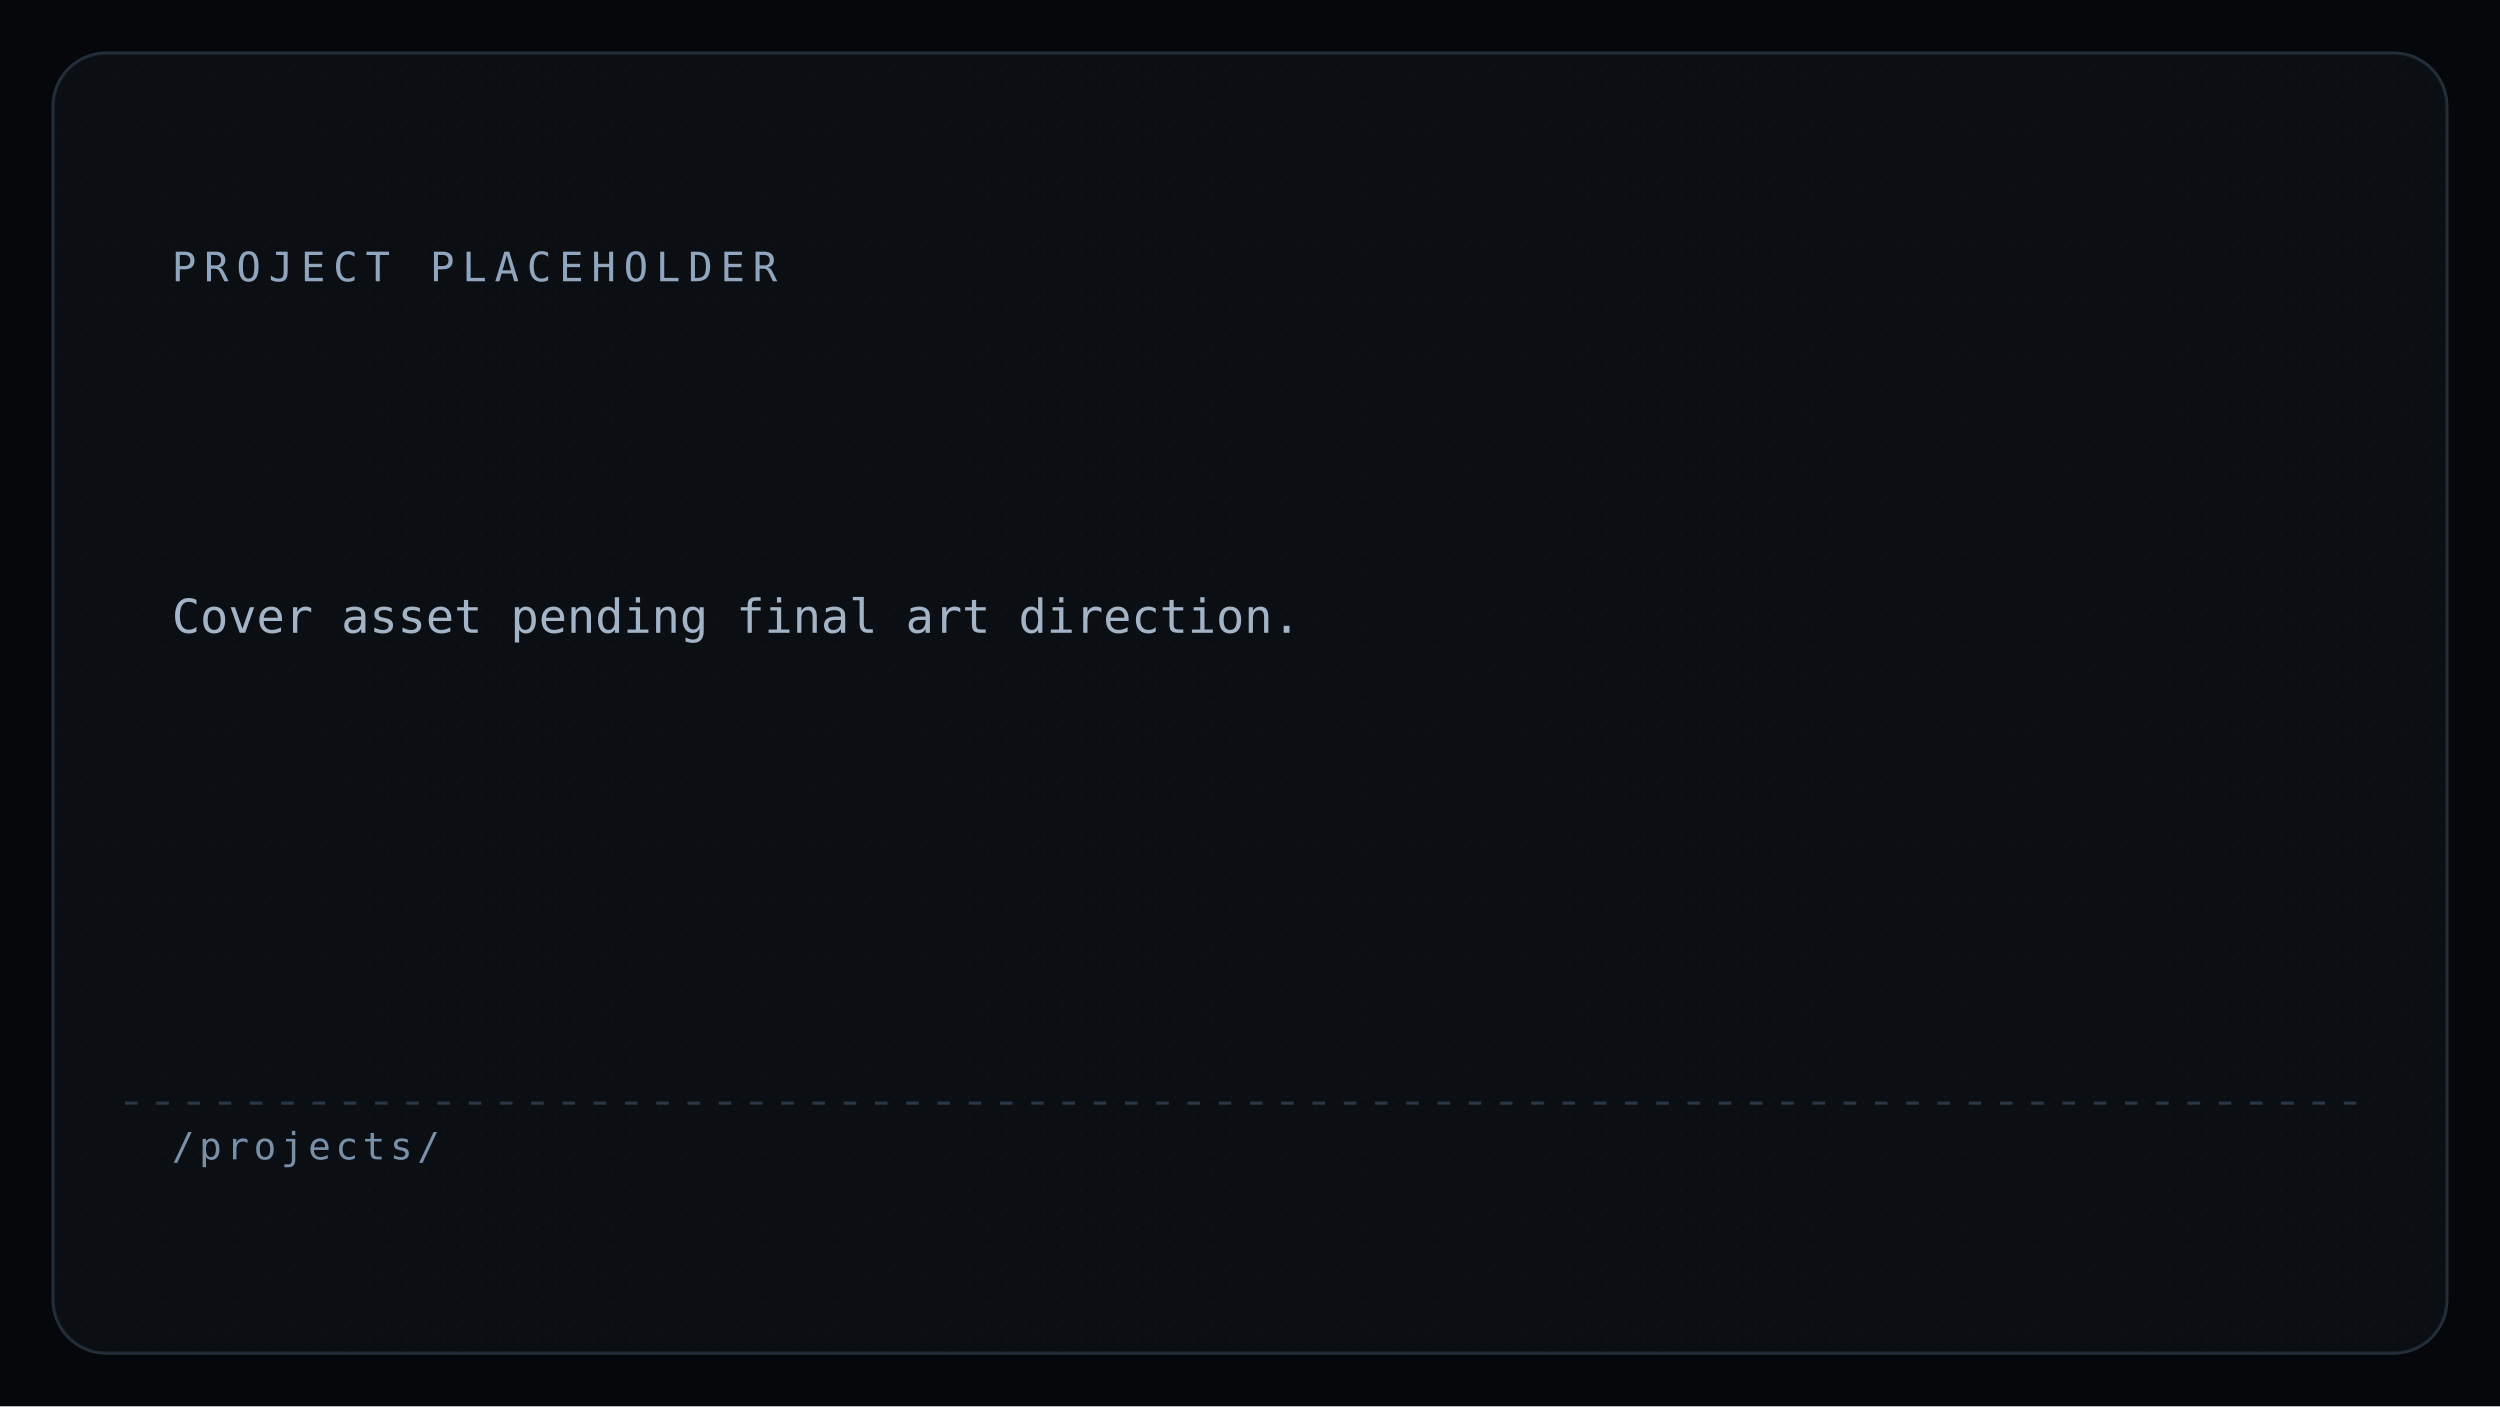
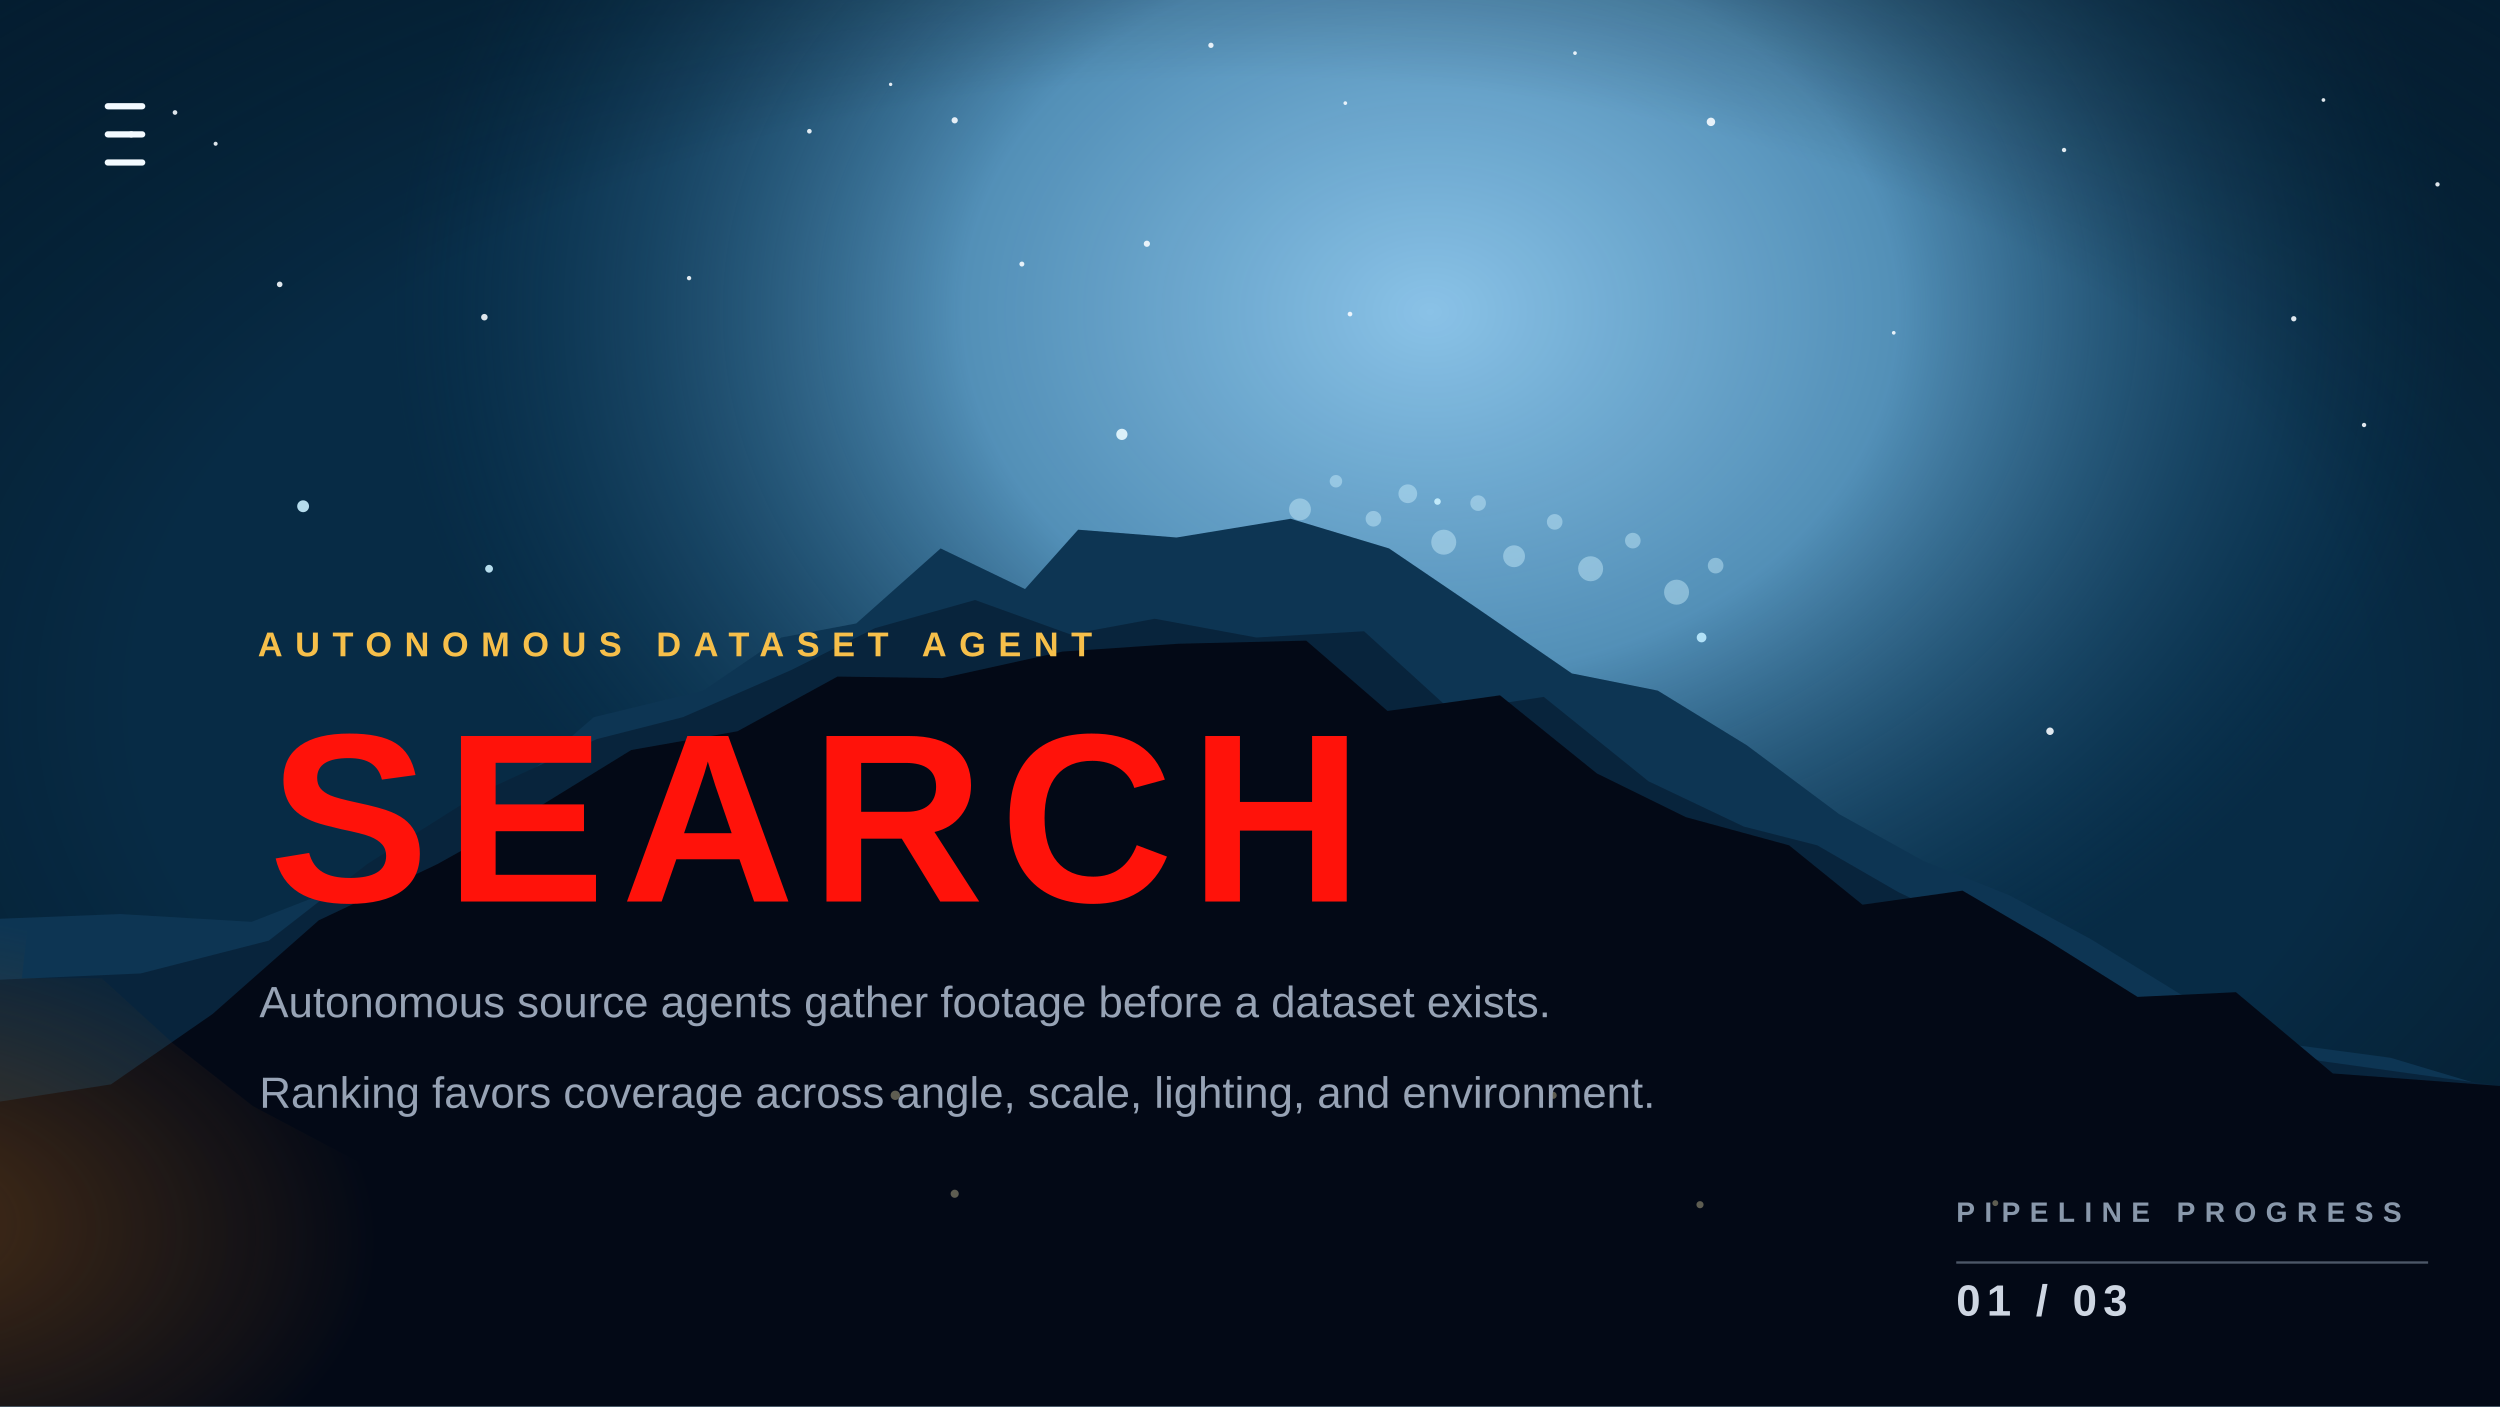
<svg xmlns="http://www.w3.org/2000/svg" width="1600" height="900" viewBox="0 0 1600 900" fill="none">
-   <rect width="1600" height="900" fill="#05070A" />
-   <rect x="34" y="34" width="1532" height="832" rx="34" fill="#0B0F14" stroke="#26313E" stroke-width="2" />
-   <rect x="34" y="34" width="1532" height="832" rx="34" fill="url(#noise)" fill-opacity="0.26" />
-   <circle cx="1300" cy="180" r="220" fill="" fill-opacity="0.18" />
-   <circle cx="380" cy="760" r="260" fill="" fill-opacity="0.11" />
-   <path d="M80 706H1520" stroke="#2A3746" stroke-width="2" stroke-dasharray="8 12" />
-   <text x="110" y="180" fill="#8FA6BE" font-family="monospace" font-size="26" letter-spacing="5">PROJECT PLACEHOLDER</text>
-   <text x="110" y="330" fill="white" font-family="monospace" font-size="86" font-weight="700" />
-   <text x="110" y="405" fill="#A3B4C7" font-family="monospace" font-size="30">Cover asset pending final art direction.</text>
-   <text x="110" y="742" fill="#7890A8" font-family="monospace" font-size="24" letter-spacing="3">/projects/</text>
+   <rect width="1600" height="900" fill="#072B45" />
+   <rect width="1600" height="900" fill="url(#skyGlow)" />
+   <rect width="1600" height="900" fill="url(#vignette)" />
+   <g opacity="0.9" fill="#F6FBFF">
+     <circle cx="84" cy="86" r="2" />
+     <circle cx="112" cy="72" r="1.5" />
+     <circle cx="138" cy="92" r="1.3" />
+     <circle cx="518" cy="84" r="1.5" />
+     <circle cx="570" cy="54" r="1.1" />
+     <circle cx="611" cy="77" r="2" />
+     <circle cx="775" cy="29" r="1.7" />
+     <circle cx="861" cy="66" r="1.2" />
+     <circle cx="1008" cy="34" r="1.2" />
+     <circle cx="1095" cy="78" r="2.7" />
+     <circle cx="1321" cy="96" r="1.4" />
+     <circle cx="1487" cy="64" r="1.2" />
+     <circle cx="1560" cy="118" r="1.4" />
+     <circle cx="179" cy="182" r="1.8" />
+     <circle cx="310" cy="203" r="2.1" />
+     <circle cx="441" cy="178" r="1.4" />
+     <circle cx="654" cy="169" r="1.6" />
+     <circle cx="734" cy="156" r="2" />
+     <circle cx="864" cy="201" r="1.5" />
+     <circle cx="1212" cy="213" r="1.2" />
+     <circle cx="1468" cy="204" r="1.7" />
+     <circle cx="1513" cy="272" r="1.4" />
+     <circle cx="194" cy="324" r="3.8" fill="#C9F1FF" />
+     <circle cx="313" cy="364" r="2.5" fill="#C9F1FF" />
+     <circle cx="718" cy="278" r="3.6" fill="#E8FAFF" />
+     <circle cx="797" cy="345" r="2.4" fill="#C9F1FF" />
+     <circle cx="920" cy="321" r="2.1" fill="#C9F1FF" />
+     <circle cx="1089" cy="408" r="3.1" fill="#BDEBFF" />
+     <circle cx="1312" cy="468" r="2.4" fill="#F6FBFF" />
+     <circle cx="388" cy="703" r="2" />
+     <circle cx="610" cy="852" r="2.5" />
+     <circle cx="852" cy="759" r="3.3" fill="#BEE7FF" />
+     <circle cx="1276" cy="704" r="2.7" fill="#C9F1FF" />
+     <circle cx="1446" cy="804" r="1.7" />
+   </g>
+   <g fill="#D2F3FF" opacity="0.42">
+     <circle cx="832" cy="326" r="7" />
+     <circle cx="855" cy="308" r="4" />
+     <circle cx="879" cy="332" r="5" />
+     <circle cx="901" cy="316" r="6" />
+     <circle cx="924" cy="347" r="8" />
+     <circle cx="946" cy="322" r="5" />
+     <circle cx="969" cy="356" r="7" />
+     <circle cx="995" cy="334" r="5" />
+     <circle cx="1018" cy="364" r="8" />
+     <circle cx="1045" cy="346" r="5" />
+     <circle cx="1073" cy="379" r="8" />
+     <circle cx="1098" cy="362" r="5" />
+   </g>
+   <g fill="#F3FAFF">
+     <rect x="67" y="66" width="26" height="4" rx="2" />
+     <rect x="67" y="84" width="26" height="4" rx="2" />
+     <rect x="67" y="102" width="26" height="4" rx="2" />
+   </g>
+   <path d="M0 588L77 585L161 590L243 558L319 512L380 459L450 442L500 408L548 399L602 351L656 377L690 339L753 344L826 332L889 351L945 389L1006 431L1061 442L1118 477L1177 521L1231 551L1286 573L1338 601L1408 644L1470 669L1530 677L1600 698V900H0V588Z" fill="#0D3553" />
+   <path d="M0 627L90 623L172 602L235 553L308 507L382 473L437 459L506 429L560 402L624 384L685 406L739 396L804 408L873 404L929 455L988 446L1055 500L1116 529L1163 541L1215 571L1278 601L1341 633L1415 656L1485 679L1600 695V900H0V627Z" fill="#08243C" />
+   <path d="M0 705L71 694L136 649L204 589L280 553L339 520L404 480L472 468L536 433L603 434L680 417L754 412L836 410L888 455L960 445L1022 495L1079 523L1145 541L1192 579L1256 570L1309 601L1368 638L1431 635L1493 687L1600 695V900H0V705Z" fill="#030916" />
+   <path d="M0 899L0 591L18 590L14 626L65 626L111 668L162 708L230 744L299 781L361 813L425 848L1600 900H0Z" fill="url(#groundGlow)" opacity="0.65" />
+   <g opacity="0.36" fill="#FFF1BA">
+     <circle cx="573" cy="701" r="3" />
+     <circle cx="611" cy="764" r="2.6" />
+     <circle cx="994" cy="701" r="2.3" />
+     <circle cx="1088" cy="771" r="2.3" />
+     <circle cx="1277" cy="770" r="1.9" />
+   </g>
+   <text x="165" y="420" fill="#F6BF4A" font-family="'Arial', sans-serif" font-size="22" font-weight="700" letter-spacing="8">AUTONOMOUS DATASET AGENT</text>
+   <text x="172" y="577" fill="#FF120A" font-family="'Arial Black', 'Arial', sans-serif" font-size="154" font-weight="900" letter-spacing="10">SEARCH</text>
+   <text x="166" y="651" fill="#97A3B5" font-family="'Arial', sans-serif" font-size="28">Autonomous source agents gather footage before a dataset exists.</text>
+   <text x="166" y="709" fill="#97A3B5" font-family="'Arial', sans-serif" font-size="28">Ranking favors coverage across angle, scale, lighting, and environment.</text>
+   <text x="1252" y="782" fill="#8998AB" font-family="'Arial', sans-serif" font-size="18" font-weight="700" letter-spacing="6">PIPELINE PROGRESS</text>
+   <path d="M1252 808H1554" stroke="#8998AB" stroke-opacity="0.55" stroke-width="1.5" />
+   <text x="1252" y="842" fill="#CED6E2" font-family="'Arial', sans-serif" font-size="28" font-weight="700" letter-spacing="4">01 / 03</text>
  <defs>
-     <pattern id="noise" width="12" height="12" patternUnits="userSpaceOnUse">
-       <rect width="12" height="12" fill="#0B0F14" />
-       <circle cx="2" cy="2" r="1" fill="#131B24" />
-       <circle cx="8" cy="6" r="1" fill="#151E28" />
-       <circle cx="4" cy="10" r="1" fill="#101822" />
-     </pattern>
+     <radialGradient id="skyGlow" cx="0" cy="0" r="1" gradientUnits="userSpaceOnUse" gradientTransform="translate(916 200) rotate(90) scale(517 669.44)">
+       <stop stop-color="#8AC2E7" />
+       <stop offset="0.45" stop-color="#5FA0CA" stop-opacity="0.86" />
+       <stop offset="1" stop-color="#0B4165" stop-opacity="0" />
+     </radialGradient>
+     <radialGradient id="vignette" cx="0" cy="0" r="1" gradientUnits="userSpaceOnUse" gradientTransform="translate(800 450) rotate(90) scale(640 1138)">
+       <stop offset="0.63" stop-color="#000000" stop-opacity="0" />
+       <stop offset="1" stop-color="#02111F" stop-opacity="0.54" />
+     </radialGradient>
+     <radialGradient id="groundGlow" cx="0" cy="0" r="1" gradientUnits="userSpaceOnUse" gradientTransform="translate(-60 780) rotate(4.8) scale(301 195)">
+       <stop stop-color="#6A4017" />
+       <stop offset="1" stop-color="#6A4017" stop-opacity="0" />
+     </radialGradient>
  </defs>
</svg>
